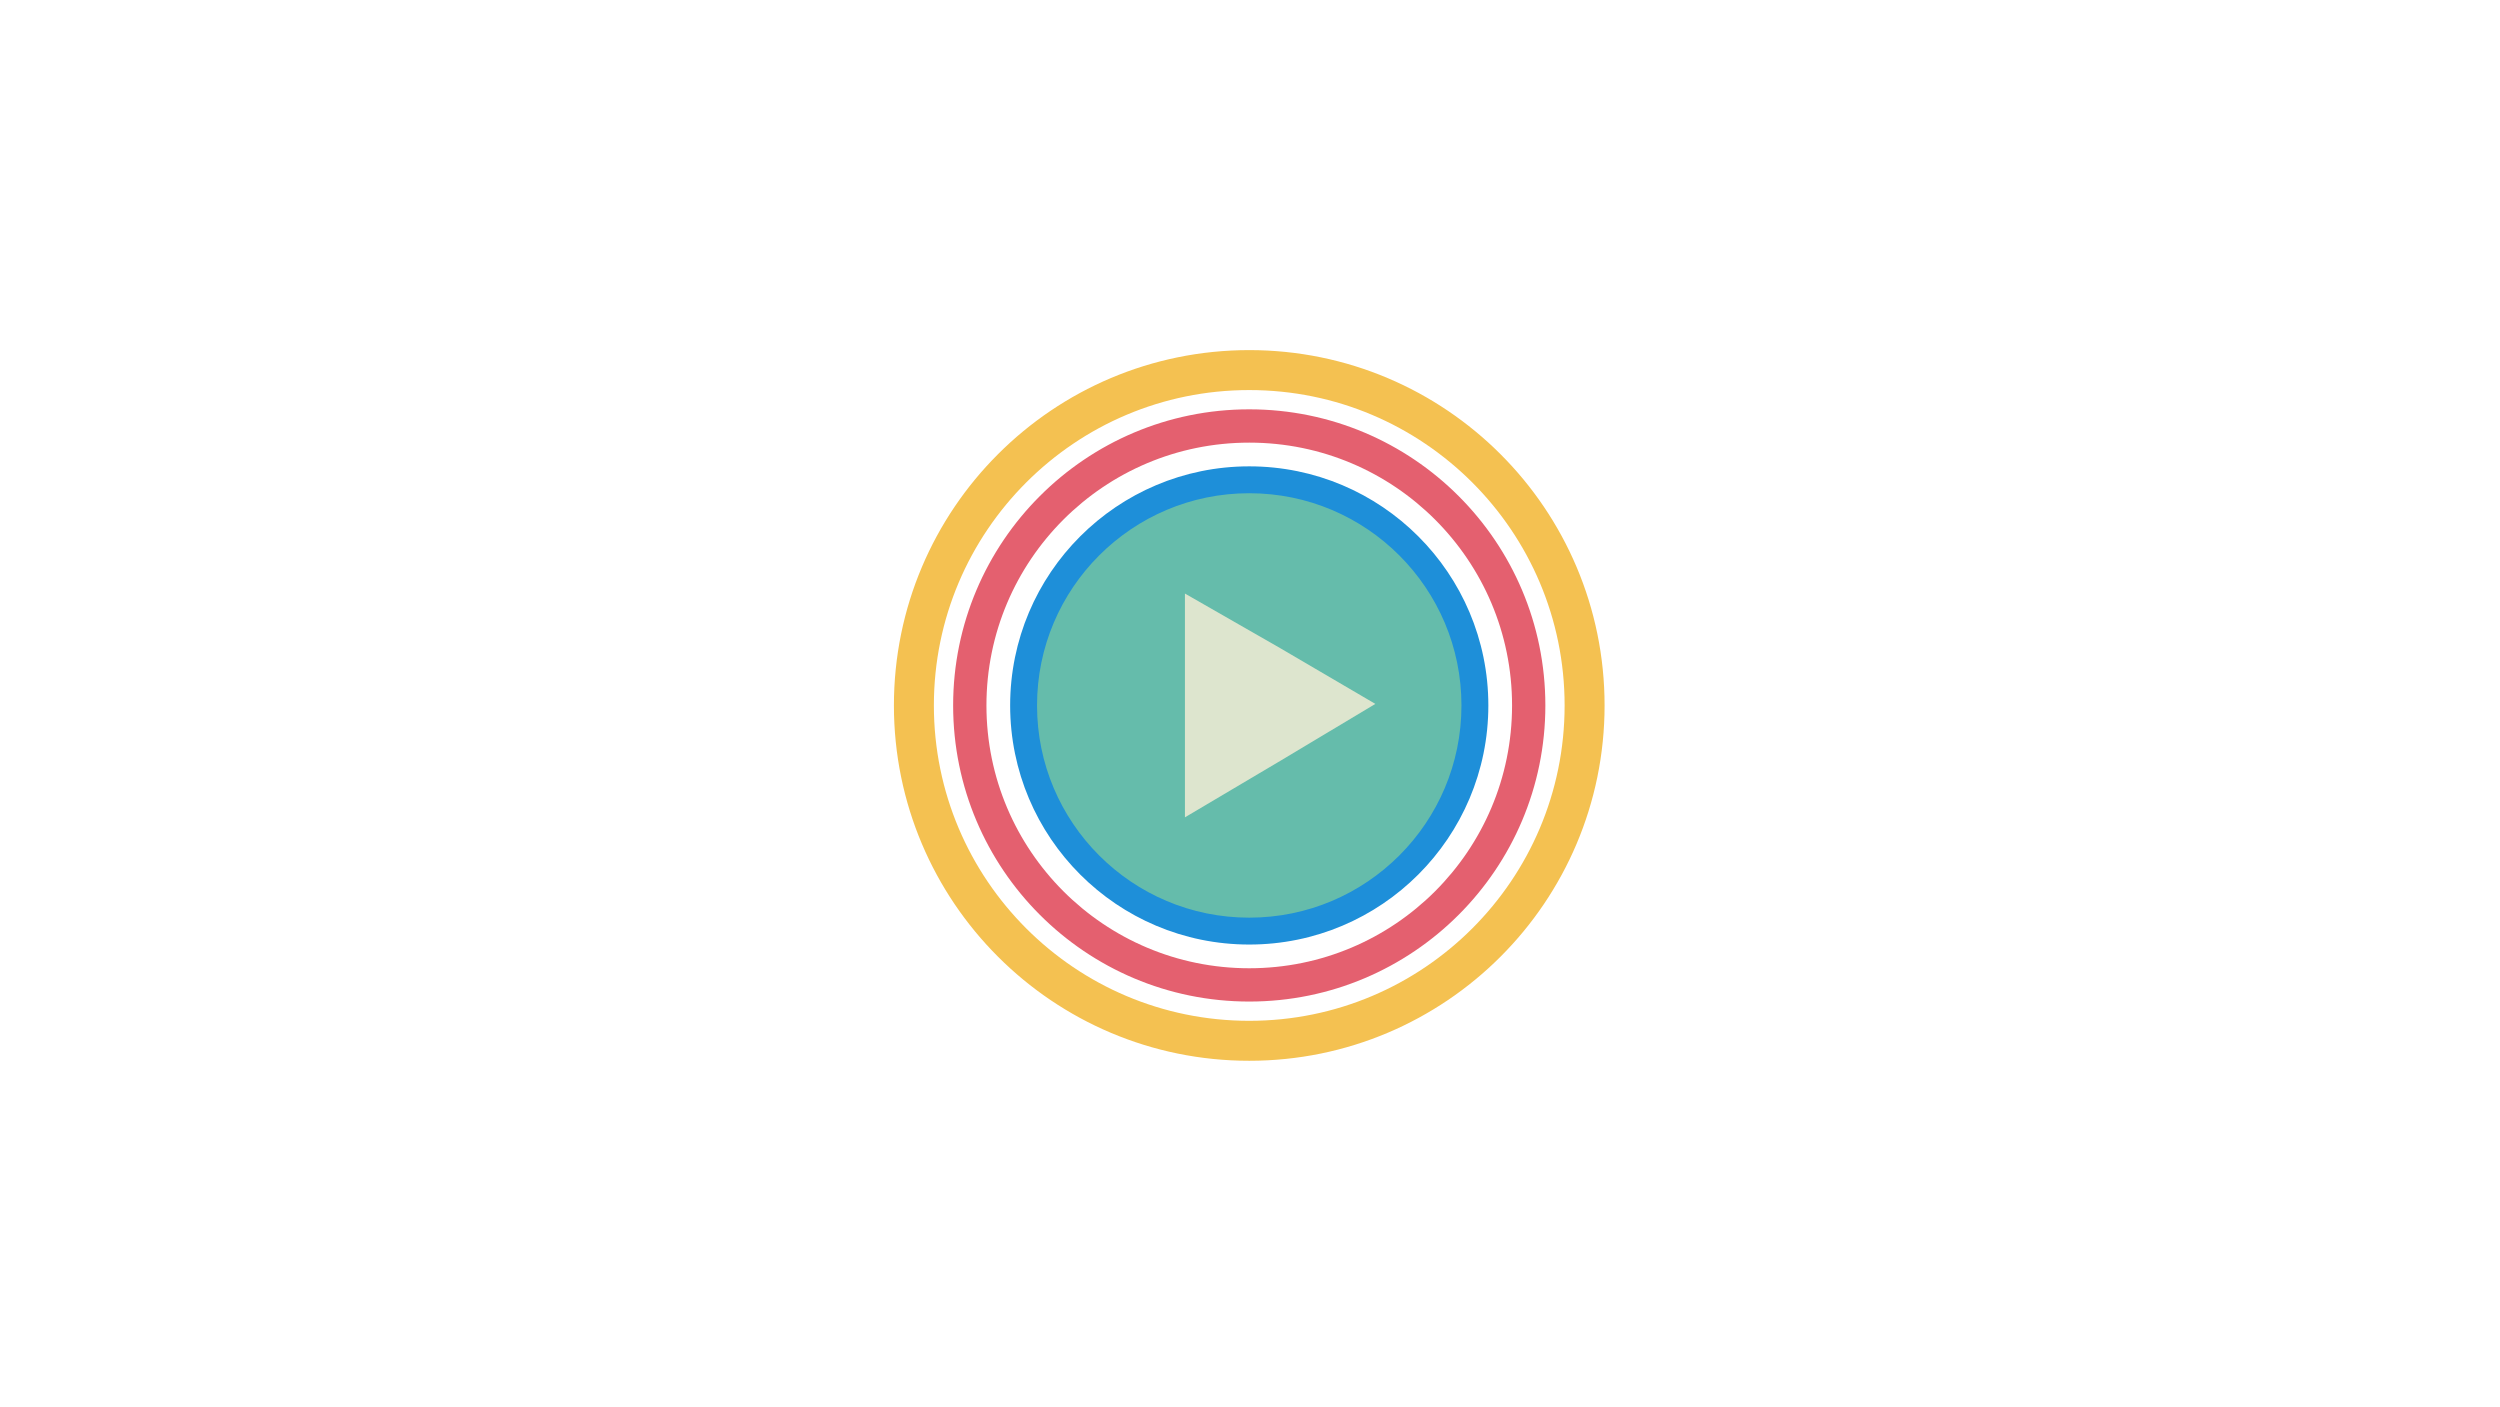
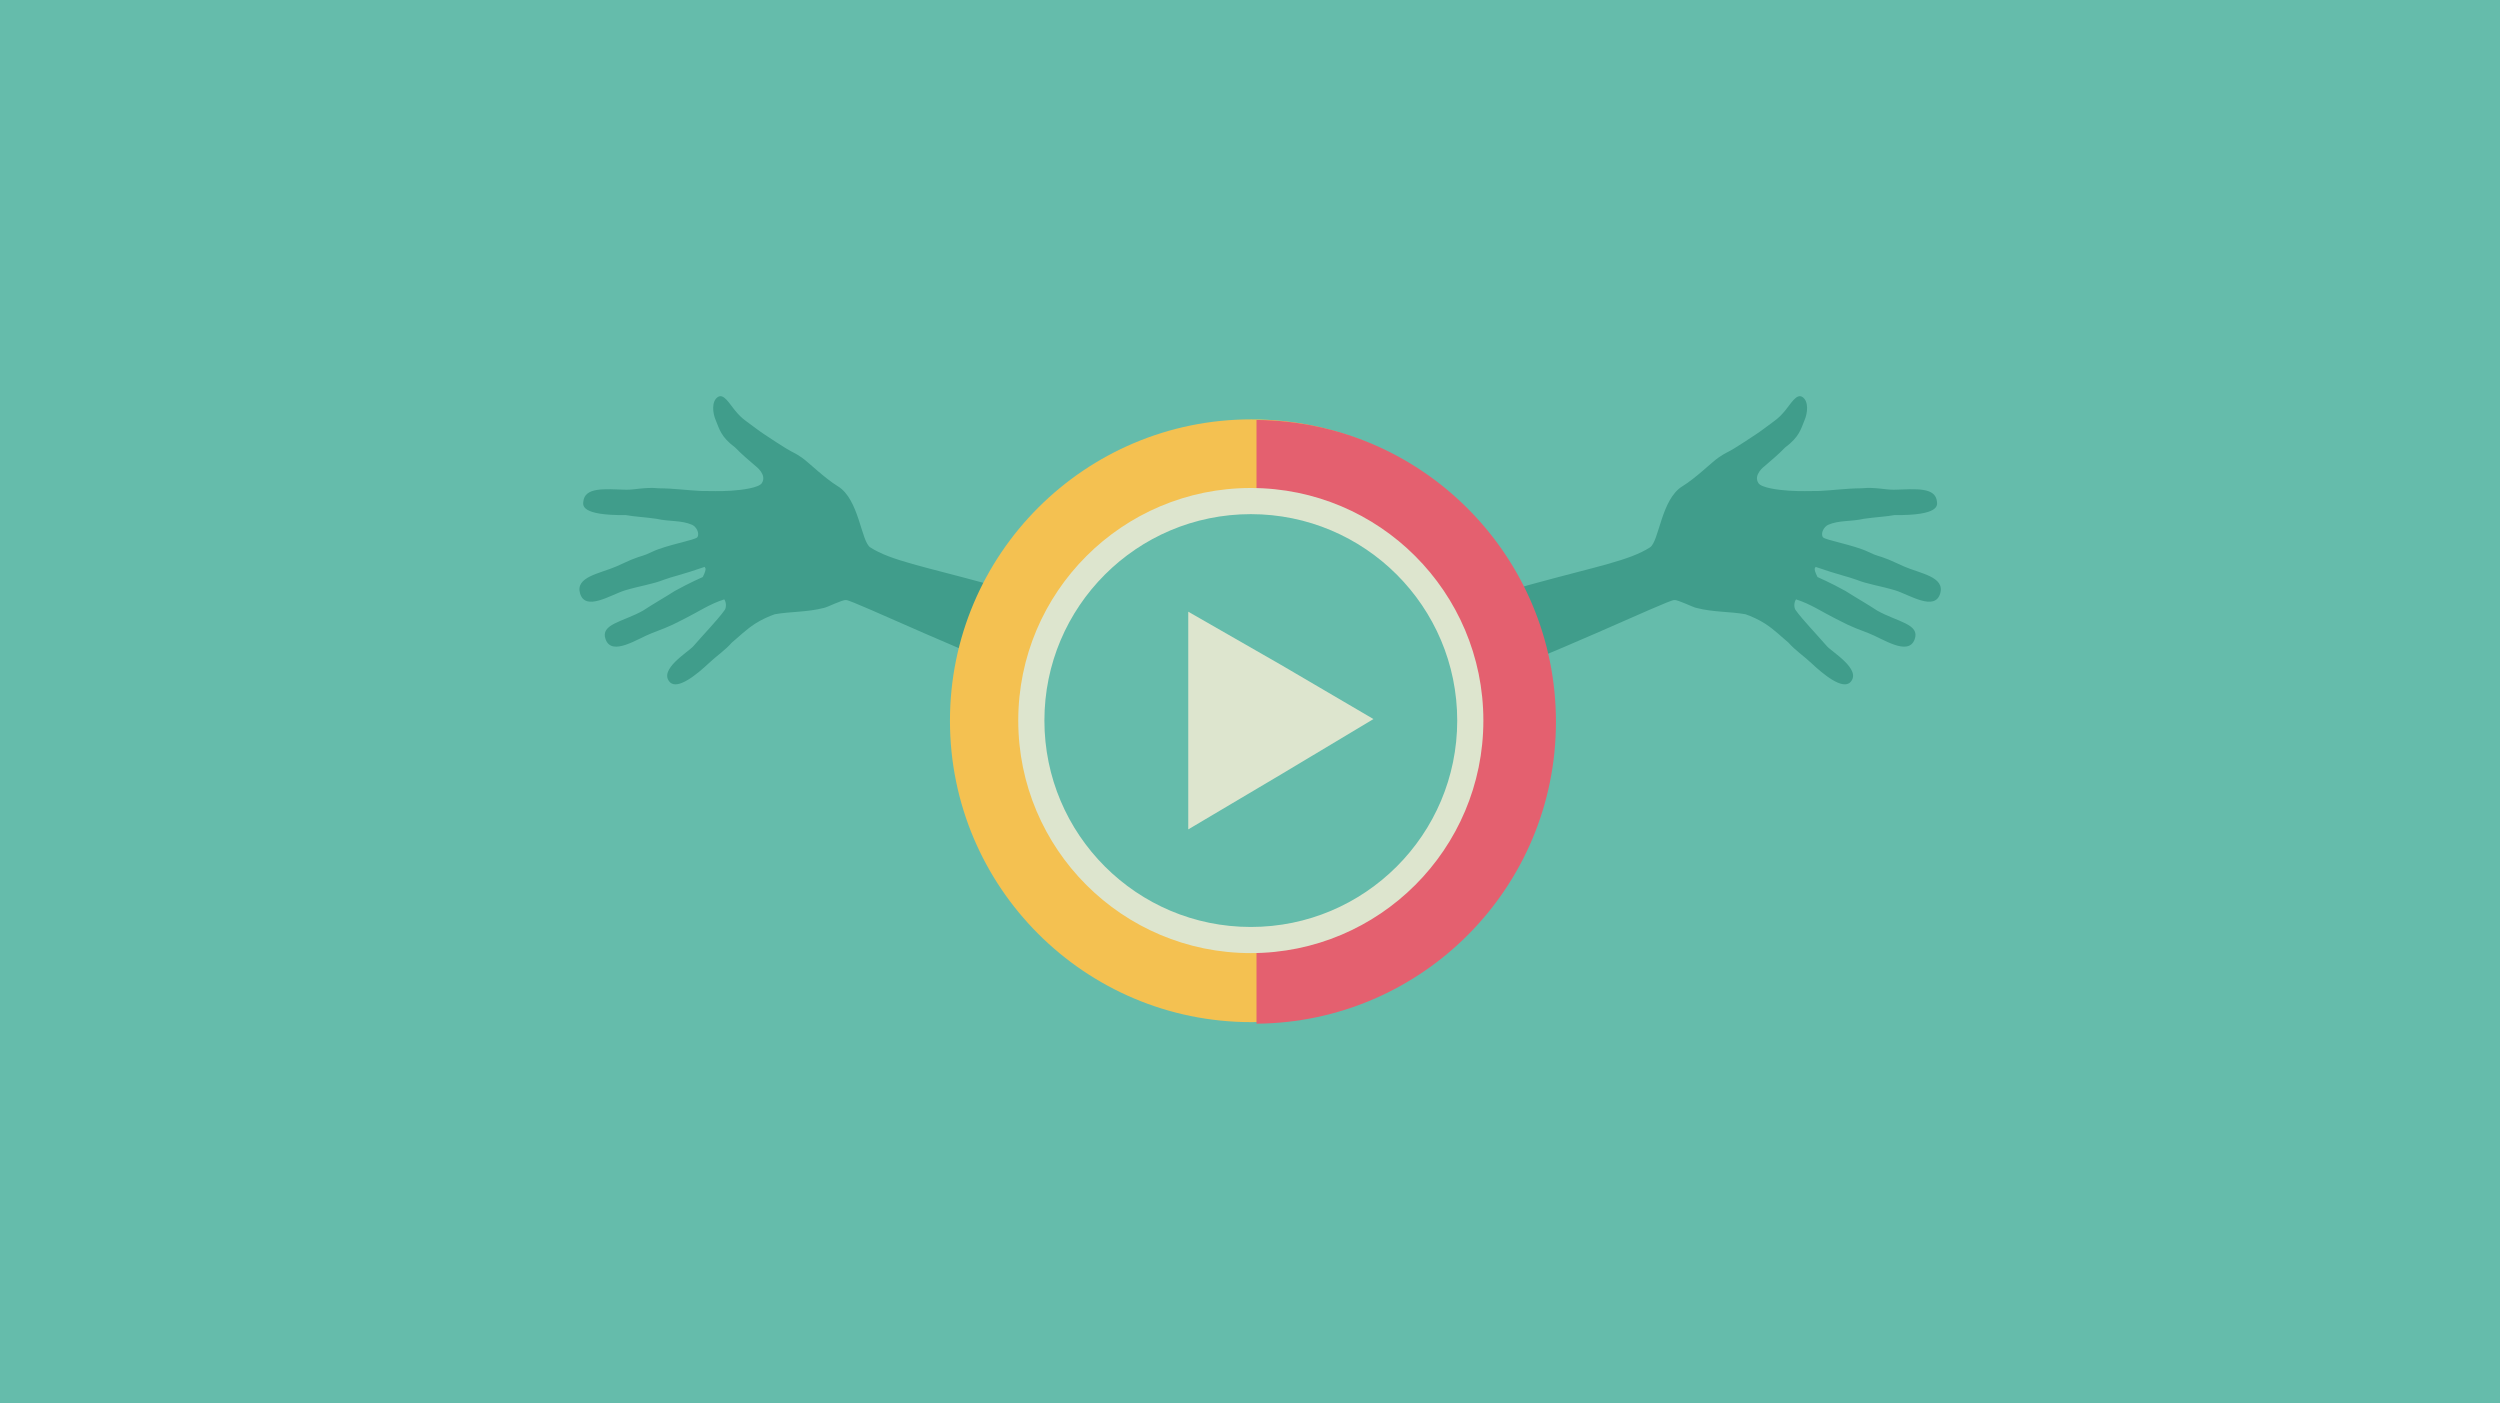
<svg xmlns="http://www.w3.org/2000/svg" version="1.1" x="0px" y="0px" viewBox="0 0 768 432" enable-background="new 0 0 768 432" xml:space="preserve">
-   <g id="Layer_2" display="none">
-     <rect x="-0.23" y="0.712" display="inline" fill="#65BCAB" width="768" height="432" />
+   <g id="Layer_2">
+     <rect y="-0.999" fill="#65BCAB" width="768" height="431.999" />
  </g>
-   <g id="Layer_1">
-     <g id="Layer_1_2_">
+   <g id="Layer_13">
+     <path fill="#409D8B" d="M370.094,214.063c97.8-39.02,124.144-37.83,136.764-45.894c2.854-1.821,3.422-14.779,9.974-18.786   c4.172-2.551,9.038-7.401,11.031-8.776c2.436-1.677,2.379-1.336,4.908-2.868c2.252-1.363,3.537-2.285,6.574-4.252   c1.772-1.146,3.703-2.699,5.673-4.113c1.408-1.013,2.327-1.98,3.452-3.333c1.66-1.994,3.438-5.271,5.236-4.08   c2.01,1.33,1.592,4.989,0.64,7.145c-1.133,2.695-1.52,5.052-5.963,8.371c-1.982,2.057-4.219,3.927-6.261,5.689   c-0.064,0.056-3.614,2.646-1.932,5.248c0.935,1.446,6.081,2.113,9.396,2.327c3.571,0.229,6.42,0.086,9.379,0.081   c4.276-0.204,8.197-0.796,12.998-0.825c4.06-0.408,7.535,0.521,9.924,0.446c6.677-0.216,12.741-0.844,13.148,3.689   c0.088,0.962,0.965,4.265-13.04,4.101c-2.433,0.469-5.729,0.603-9.494,1.152c-3.909,0.901-7.546,0.375-10.887,1.838   c-1.297,0.567-2.389,2.611-1.62,3.801c0.574,0.886,9.515,2.372,13.945,4.515c3.119,1.509,2.632,0.91,6.323,2.39   c0.91,0.364,3.394,1.551,4.712,2.117c5.078,2.183,12.558,3.157,11.055,8.26c-1.651,5.616-9.464,0.379-13.85-0.962   c-4.534-1.354-8.553-1.903-11.773-3.207c-2.891-1.068-5.476-1.496-12.673-3.994c0.065,0.424-0.932,0.053,0.603,3.122   c0,0,3.997,1.732,8.581,4.273c2.929,1.876,6.851,4.11,9.792,6.058c6.22,3.477,13.204,4.113,11.471,8.816   c-1.96,5.33-9.891-0.29-14.162-1.896c-6.726-2.526-6.867-2.867-10.42-4.618c-3.358-1.652-7.478-4.419-11.86-5.769   c-0.588,0.833-0.691,2.213-0.22,3.149c0.937,1.428,3.565,4.361,4.447,5.353c1.329,1.495,3.452,3.791,5.246,5.863   c1.528,1.769,10.75,7.16,7.287,11.002c-2.399,2.664-8.537-2.477-12.061-5.799c-2.406-2.268-4.977-3.931-7.027-6.287   c-1.964-1.616-4.205-3.885-7.134-5.797c-1.776-1.162-4.376-2.365-6.078-2.918c-4.823-0.861-9.777-0.584-15.101-1.95   c-1.097-0.202-5.646-2.557-6.783-2.411c-1.999-0.062-40.533,18.463-64.859,26.529c-11.371,3.77-46.773,17.654-72.193,24.137   C376.353,232.34,371.15,217.147,370.094,214.063L370.094,214.063z" />
+   </g>
+   <g id="Layer_13_copy">
+     <path fill="#409D8B" d="M404.133,214.062c-97.8-39.019-124.144-37.829-136.764-45.893c-2.854-1.821-3.422-14.779-9.974-18.786   c-4.172-2.551-9.038-7.401-11.031-8.776c-2.436-1.677-2.379-1.336-4.908-2.868c-2.252-1.363-3.537-2.285-6.574-4.252   c-1.772-1.146-3.703-2.699-5.673-4.113c-1.408-1.013-2.327-1.98-3.452-3.333c-1.66-1.994-3.438-5.271-5.236-4.08   c-2.01,1.33-1.592,4.989-0.64,7.145c1.133,2.695,1.52,5.052,5.963,8.371c1.982,2.057,4.219,3.927,6.261,5.689   c0.064,0.056,3.614,2.646,1.932,5.248c-0.935,1.446-6.081,2.113-9.396,2.327c-3.571,0.229-6.42,0.086-9.379,0.081   c-4.276-0.204-8.197-0.796-12.998-0.825c-4.06-0.408-7.535,0.521-9.924,0.446c-6.677-0.216-12.741-0.844-13.148,3.689   c-0.088,0.962-0.965,4.265,13.04,4.101c2.433,0.469,5.729,0.603,9.494,1.152c3.909,0.901,7.546,0.375,10.887,1.838   c1.297,0.567,2.389,2.611,1.62,3.801c-0.574,0.886-9.515,2.372-13.945,4.515c-3.119,1.509-2.632,0.91-6.323,2.39   c-0.91,0.364-3.394,1.551-4.712,2.117c-5.078,2.183-12.558,3.157-11.055,8.26c1.651,5.616,9.464,0.379,13.85-0.962   c4.534-1.354,8.553-1.903,11.773-3.207c2.891-1.068,5.476-1.496,12.673-3.994c-0.065,0.424,0.932,0.053-0.603,3.122   c0,0-3.997,1.732-8.581,4.273c-2.929,1.876-6.851,4.11-9.792,6.058c-6.22,3.477-13.204,4.113-11.471,8.816   c1.96,5.33,9.891-0.29,14.162-1.896c6.726-2.526,6.867-2.867,10.42-4.618c3.358-1.652,7.478-4.419,11.86-5.769   c0.588,0.833,0.691,2.213,0.22,3.149c-0.937,1.428-3.565,4.361-4.447,5.353c-1.329,1.495-3.452,3.791-5.246,5.863   c-1.528,1.769-10.75,7.16-7.287,11.002c2.399,2.663,8.537-2.477,12.061-5.799c2.406-2.268,4.977-3.931,7.027-6.287   c1.964-1.616,4.205-3.885,7.134-5.797c1.776-1.162,4.376-2.365,6.078-2.918c4.823-0.861,9.777-0.584,15.101-1.95   c1.097-0.202,5.646-2.557,6.783-2.411c1.999-0.062,40.533,18.463,64.859,26.529c11.371,3.77,46.773,17.653,72.193,24.137   C397.873,232.34,403.076,217.147,404.133,214.062L404.133,214.062z" />
+   </g>
+   <g id="Layer_12">
+     <circle fill="#F4C151" cx="384.414" cy="221.413" r="92.586" />
+   </g>
+   <g id="Layer_3">
+     <path fill="#E4606F" d="M386,129.01v185.469c50.875-0.408,91.986-41.766,91.986-92.734C477.986,170.778,436.875,129.419,386,129.01   z" />
+   </g>
+   <g id="Layer_7">
+     <g id="Layer_1_3_">
      <g>
-         <circle fill="#65BCAB" cx="383.771" cy="216.713" r="69.32" />
-         <path fill="#1E8FD9" d="M453.09,216.713h-4.13c-0.002,18.014-7.29,34.287-19.093,46.098     c-11.811,11.802-28.079,19.09-46.097,19.094c-18.014-0.002-34.287-7.29-46.097-19.094     c-11.804-11.812-19.091-28.082-19.094-46.098c0.002-18.016,7.291-34.288,19.094-46.097c11.81-11.804,28.081-19.092,46.097-19.095     c18.018,0.002,34.286,7.292,46.097,19.095c11.803,11.81,19.091,28.081,19.093,46.097H453.09h4.13     c0.002-20.27-8.227-38.658-21.513-51.938c-13.277-13.286-31.666-21.515-51.938-21.513c-20.269-0.002-38.658,8.227-51.936,21.513     c-13.286,13.28-21.515,31.668-21.514,51.938c-0.002,20.269,8.228,38.659,21.514,51.937     c13.278,13.285,31.667,21.516,51.936,21.514c20.271,0.002,38.66-8.227,51.938-21.514c13.284-13.279,21.515-31.666,21.513-51.937     H453.09z" />
-         <polygon fill="#DDE5CE" points="422.504,216.239 393.735,233.475 364.009,251.086 364.009,216.713 364.009,182.338      393.254,199.099    " />
+         <path fill="#65BCAB" d="M384.25,153.934c37.236,0,67.418,30.188,67.418,67.418c0,37.238-30.182,67.426-67.418,67.426     c-37.237,0-67.419-30.188-67.419-67.426C316.831,184.123,347.013,153.934,384.25,153.934z" />
+         <path fill="#DDE5CE" d="M451.668,221.353h-4.008c-0.008,17.52-7.098,33.355-18.576,44.836     c-11.486,11.479-27.314,18.574-44.834,18.574c-17.521,0-33.349-7.09-44.834-18.574c-11.479-11.486-18.569-27.316-18.576-44.836     c0-17.519,7.097-33.348,18.576-44.834c11.485-11.479,27.313-18.568,44.834-18.575c17.52,0.007,33.348,7.097,44.834,18.575     c11.479,11.486,18.568,27.315,18.576,44.834H451.668h4.023c0-19.71-8.004-37.597-20.928-50.514     c-12.91-12.923-30.797-20.927-50.514-20.927c-19.711,0-37.604,8.004-50.515,20.927c-12.922,12.917-20.927,30.804-20.927,50.514     c0,19.719,8.005,37.605,20.927,50.516c12.91,12.922,30.804,20.926,50.515,20.926c19.717,0,37.604-8.004,50.514-20.926     c12.924-12.91,20.928-30.797,20.928-50.516H451.668z" />
+         <polygon fill="#DDE5CE" points="421.922,220.897 393.939,237.657 365.034,254.788 365.034,221.353 365.034,187.918      393.471,204.22    " />
      </g>
    </g>
  </g>
-   <g id="Layer_3">
-     <path fill="#E4606F" d="M469.62,216.712h-5.115c-0.003,22.311-9.028,42.464-23.646,57.09   c-14.626,14.617-34.774,23.643-57.088,23.647c-22.31-0.003-42.463-9.028-57.088-23.647c-14.618-14.628-23.644-34.777-23.648-57.09   c0.003-22.312,9.03-42.464,23.648-57.089c14.625-14.618,34.776-23.645,57.088-23.648c22.313,0.002,42.462,9.03,57.088,23.648   c14.618,14.625,23.644,34.777,23.646,57.089H469.62h5.114c0.002-25.104-10.188-47.876-26.643-64.322   c-16.443-16.454-39.216-26.646-64.322-26.643c-25.102-0.004-47.877,10.188-64.32,26.643   c-16.455,16.446-26.645,39.219-26.644,64.322c-0.002,25.104,10.188,47.879,26.644,64.322c16.443,16.453,39.217,26.646,64.32,26.644   c25.106,0.002,47.879-10.188,64.322-26.644c16.452-16.446,26.645-39.217,26.643-64.322H469.62z" />
-   </g>
-   <g id="Layer_4">
-     <path fill="#F4C151" d="M486.789,216.713h-6.138c-0.004,26.771-10.834,50.955-28.376,68.506   c-17.551,17.541-41.729,28.371-68.505,28.377c-26.771-0.003-50.955-10.834-68.505-28.377   c-17.542-17.553-28.372-41.732-28.378-68.506c0.003-26.774,10.836-50.957,28.378-68.507c17.55-17.542,41.731-28.374,68.505-28.378   c26.776,0.002,50.955,10.836,68.505,28.378c17.542,17.55,28.372,41.732,28.376,68.507H486.789h6.138   c0.002-30.125-12.227-57.451-31.972-77.188c-19.731-19.744-47.059-31.976-77.186-31.971c-30.122-0.005-57.452,12.225-77.185,31.971   c-19.746,19.736-31.973,47.062-31.972,77.188c-0.003,30.123,12.226,57.453,31.972,77.186   c19.732,19.743,47.061,31.975,77.185,31.972c30.127,0.003,57.455-12.226,77.186-31.972c19.743-19.736,31.974-47.061,31.972-77.186   H486.789z" />
-   </g>
</svg>
